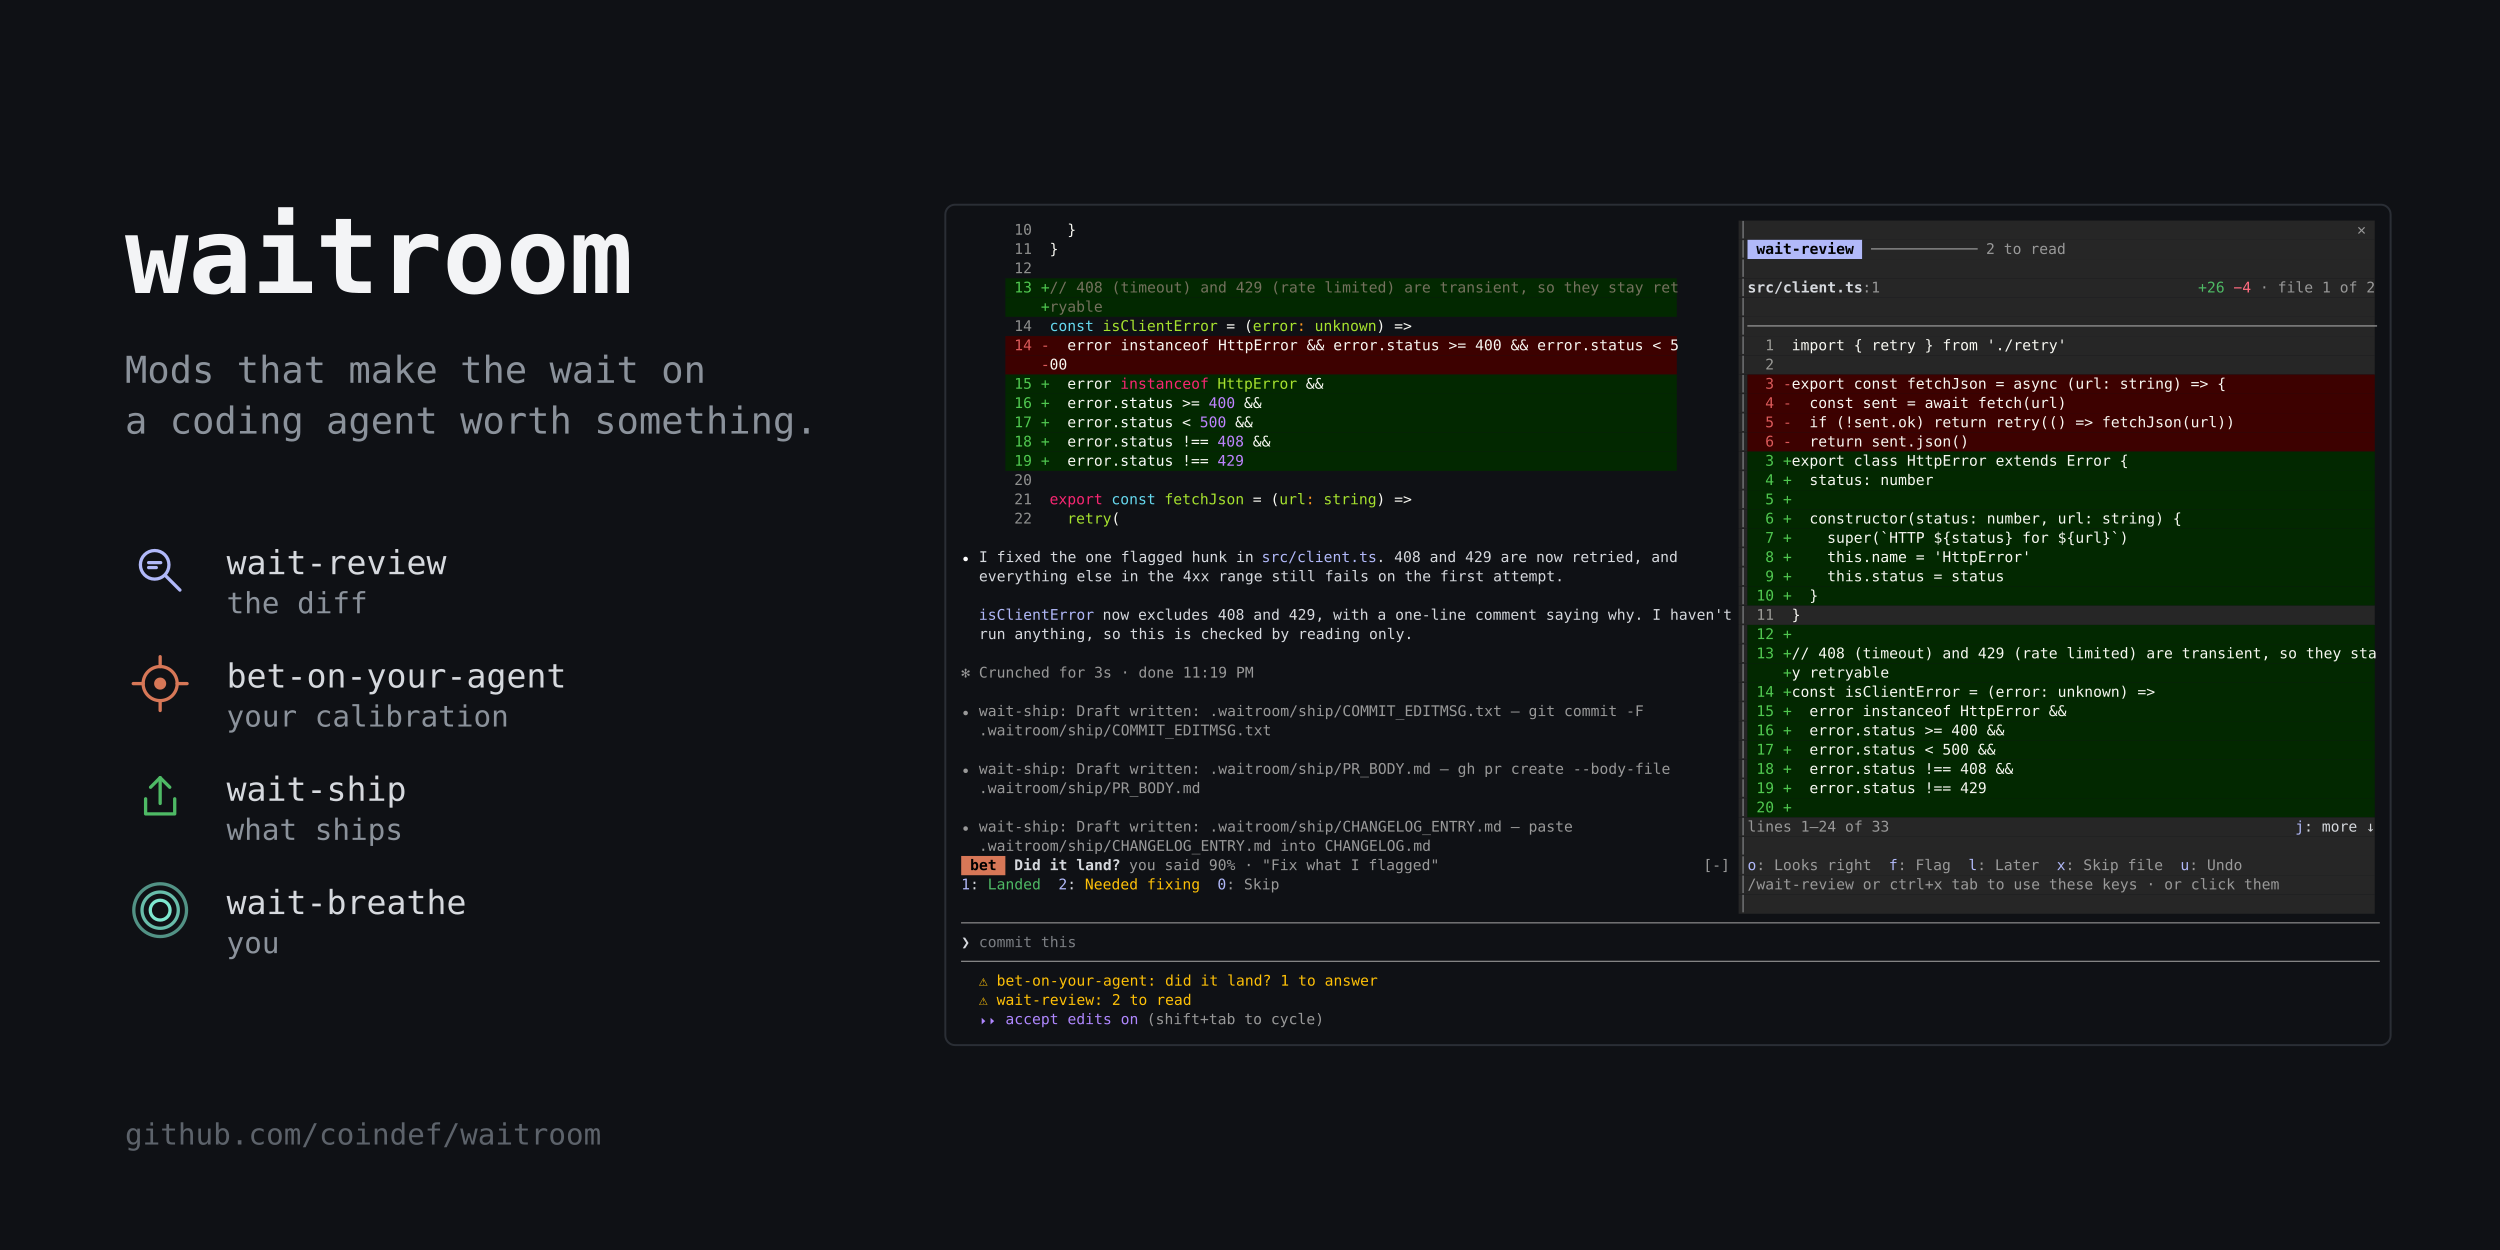
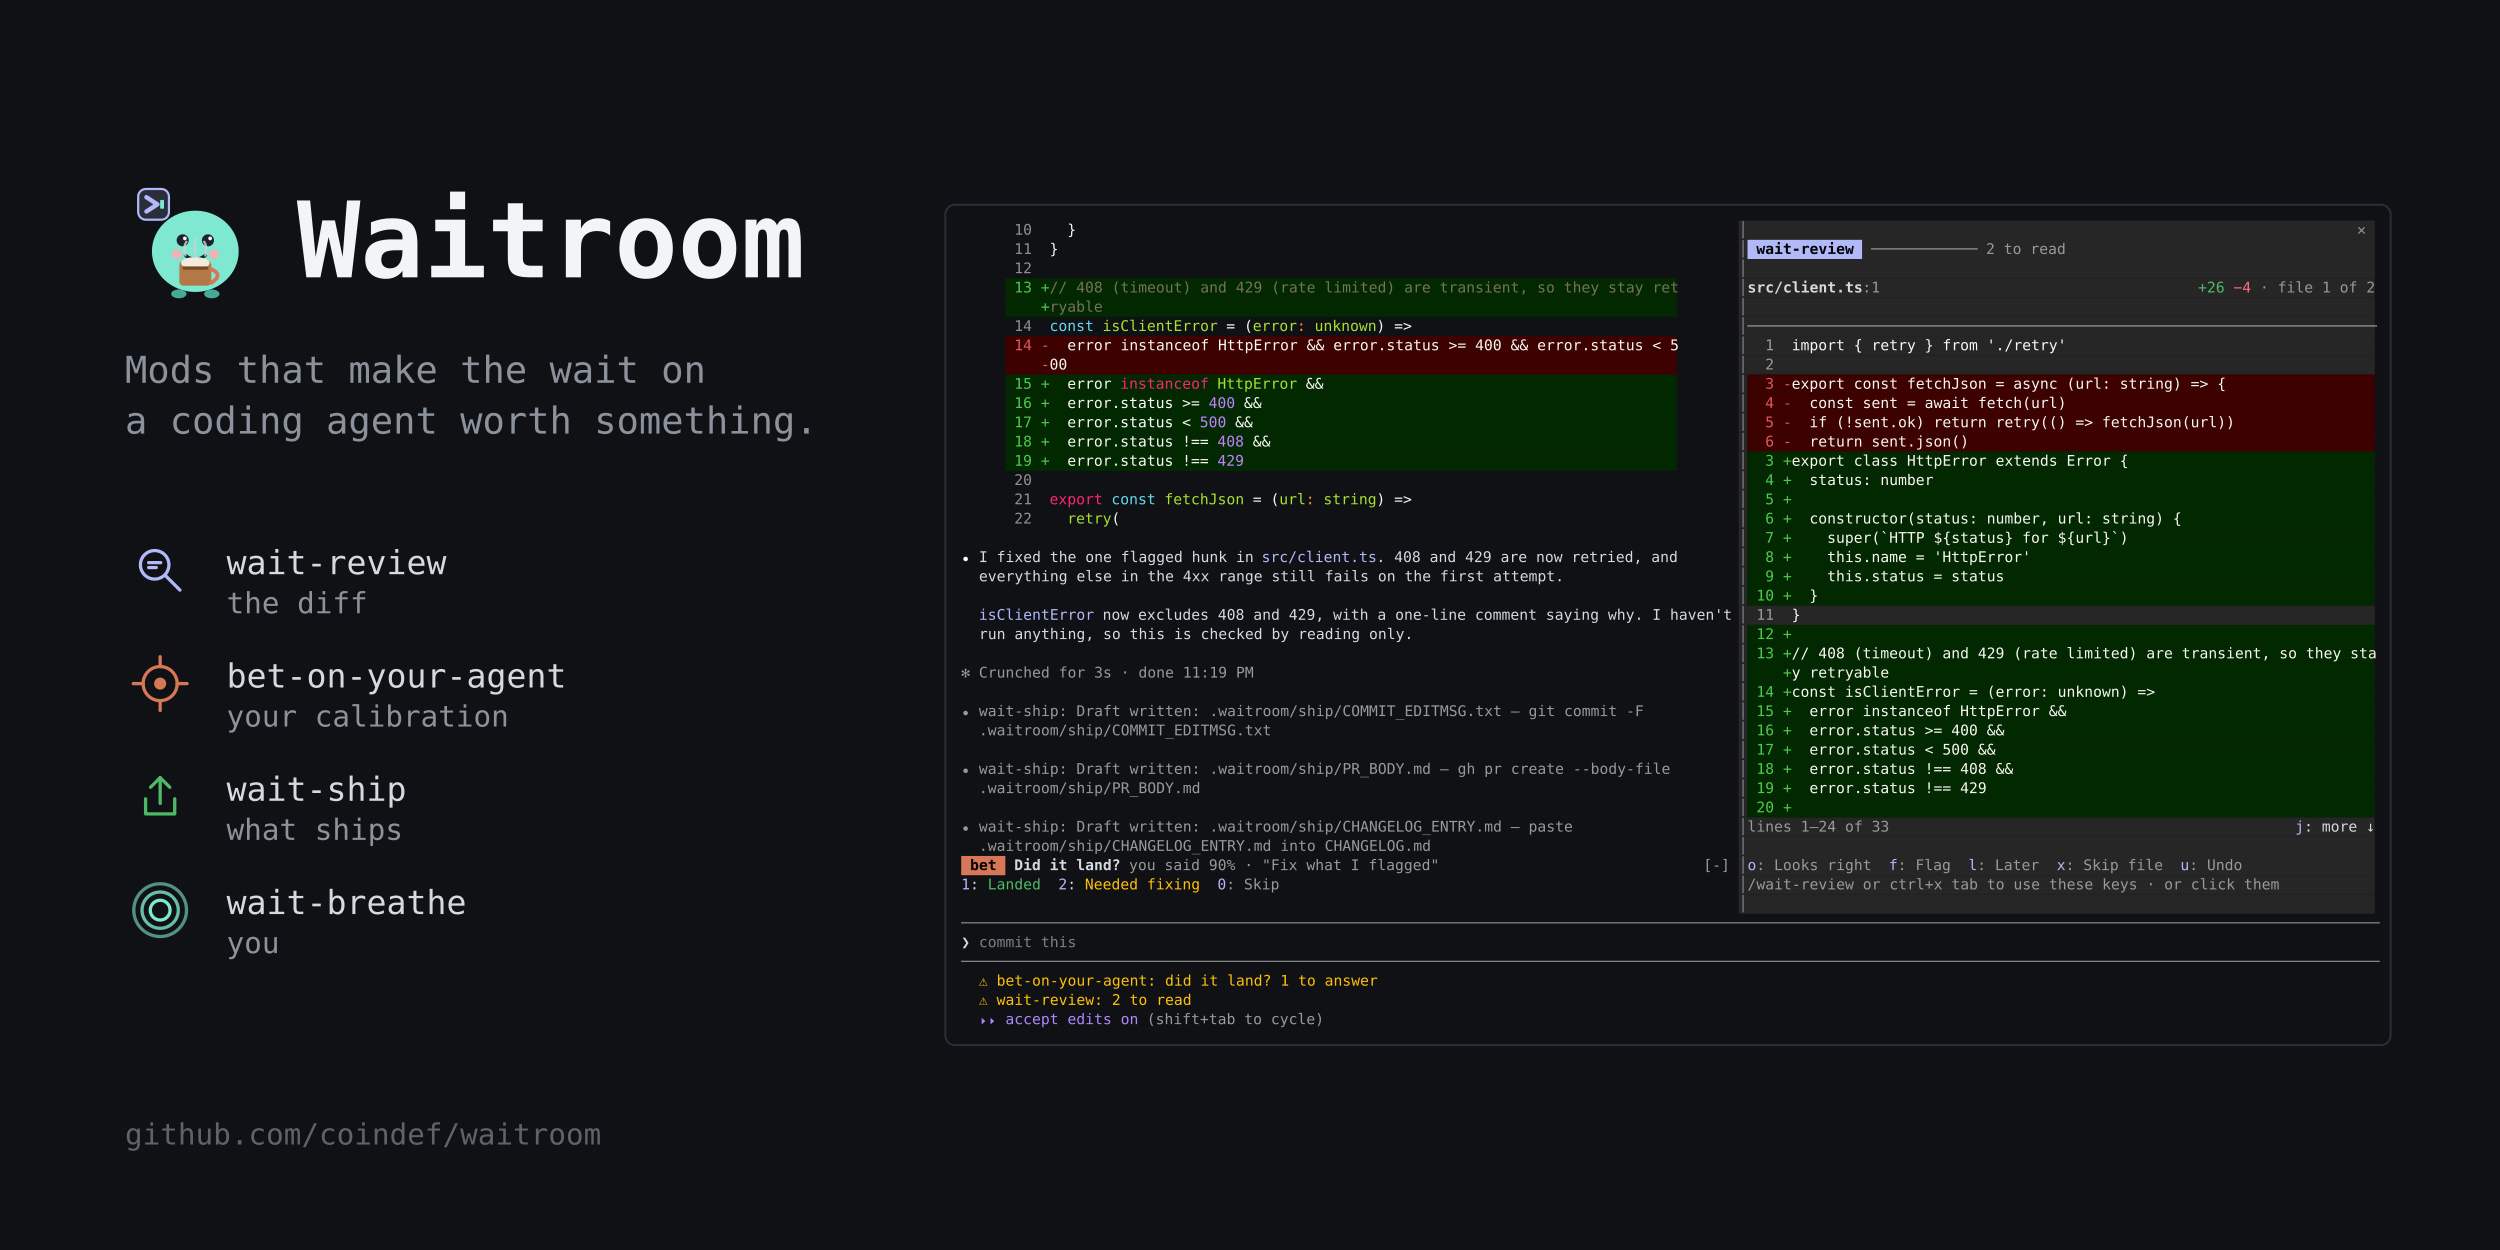
<svg xmlns="http://www.w3.org/2000/svg" width="1280" height="640" viewBox="0 0 1280 640" font-family="ui-monospace,SFMono-Regular,Menlo,Consolas,monospace">
  <defs>
+     <g id="mark">
+       <rect width="512" height="512" rx="96" fill="#0f1115" />
+       <ellipse cx="256" cy="275" rx="158" ry="148" fill="#7ee8d0" />
+       <circle cx="188" cy="285" r="18" fill="#ffaab0" opacity="0.85" />
+       <circle cx="324" cy="285" r="18" fill="#ffaab0" opacity="0.85" />
+       <circle cx="210" cy="235" r="22" fill="#1e222a" />
+       <circle cx="302" cy="235" r="22" fill="#1e222a" />
+       <circle cx="218" cy="228" r="7" fill="#f3f4f6" />
+       <circle cx="310" cy="228" r="7" fill="#f3f4f6" />
+       <path d="M 220 290 Q 256 318 292 290" fill="none" stroke="#1e222a" stroke-width="12" stroke-linecap="round" />
+       <rect x="198" y="310" width="116" height="90" rx="14" fill="#b47846" />
+       <ellipse cx="256" cy="318" rx="52" ry="22" fill="#f3ecdc" />
+       <rect x="210" y="330" width="92" height="12" rx="4" fill="#784b28" />
+       <path d="M 314 340 Q 360 360 314 390" fill="none" stroke="#d77757" stroke-width="14" stroke-linecap="round" />
+       <path d="M 220 290 Q 210 260 224 240" fill="none" stroke="#c8d2d7" stroke-width="8" stroke-linecap="round" opacity="0.85" />
+       <path d="M 256 285 Q 248 250 260 228" fill="none" stroke="#c8d2d7" stroke-width="8" stroke-linecap="round" opacity="0.85" />
+       <path d="M 292 290 Q 302 260 288 240" fill="none" stroke="#c8d2d7" stroke-width="8" stroke-linecap="round" opacity="0.85" />
+       <ellipse cx="196" cy="430" rx="28" ry="16" fill="#46aa96" />
+       <ellipse cx="316" cy="430" rx="28" ry="16" fill="#46aa96" />
+       <rect x="48" y="48" width="112" height="112" rx="28" fill="#2a2e3a" stroke="#b1b9f9" stroke-width="8" />
+       <path d="M 78 78 L 118 104 L 78 130" fill="none" stroke="#b1b9f9" stroke-width="16" stroke-linecap="round" stroke-linejoin="round" />
+       <rect x="128" y="88" width="14" height="32" rx="3" fill="#7ee8d0" />
+     </g>
    <g id="wait-review">
      <g stroke="#b1b9f9" stroke-width="24" stroke-linecap="round" fill="none">
        <circle cx="216" cy="216" r="104" />
        <line x1="294" y1="294" x2="400" y2="400" />
        <line x1="172" y1="200" x2="260" y2="200" />
        <line x1="172" y1="236" x2="228" y2="236" />
      </g>
    </g>
    <g id="bet-on-your-agent">
      <g stroke="#d77757" stroke-width="24" stroke-linecap="round" fill="none">
        <circle cx="256" cy="256" r="124" />
        <line x1="256" y1="60" x2="256" y2="132" />
        <line x1="256" y1="380" x2="256" y2="452" />
        <line x1="60" y1="256" x2="132" y2="256" />
        <line x1="380" y1="256" x2="452" y2="256" />
      </g>
      <circle cx="256" cy="256" r="44" fill="#d77757" />
    </g>
    <g id="wait-ship">
      <g stroke="#4eba65" stroke-width="24" stroke-linecap="round" stroke-linejoin="round" fill="none">
        <path d="M 150 270 L 150 380 L 362 380 L 362 270" />
        <path d="M 256 304 L 256 116" />
        <path d="M 186 186 L 256 116 L 326 186" />
      </g>
    </g>
    <g id="wait-breathe">
      <circle cx="256" cy="256" r="192" fill="none" stroke="#7ee8d0" stroke-width="24" opacity="0.6" />
      <circle cx="256" cy="256" r="132" fill="none" stroke="#7ee8d0" stroke-width="24" opacity="0.8" />
      <circle cx="256" cy="256" r="72" fill="none" stroke="#7ee8d0" stroke-width="24" opacity="1" />
    </g>
  </defs>
  <rect width="1280" height="640" fill="#0f1115" />
-   <text x="64" y="150" font-size="54" font-weight="600" fill="#f3f4f6">waitroom</text>
+   <svg x="64" y="90" width="72" height="72" viewBox="0 0 512 512">
+     <use href="#mark" />
+   </svg>
+   <text x="152" y="142" font-size="54" font-weight="600" fill="#f3f4f6">Waitroom</text>
  <text x="64" y="196" font-size="19" fill="#8b929b">Mods that make the wait on</text>
  <text x="64" y="222" font-size="19" fill="#8b929b">a coding agent worth something.</text>
  <svg x="64" y="274" width="36" height="36" viewBox="0 0 512 512">
    <use href="#wait-review" />
  </svg>
  <text x="116" y="294" font-size="17" fill="#d6d9de">wait-review</text>
  <text x="116" y="314" font-size="15" fill="#8b929b">the diff</text>
  <svg x="64" y="332" width="36" height="36" viewBox="0 0 512 512">
    <use href="#bet-on-your-agent" />
  </svg>
  <text x="116" y="352" font-size="17" fill="#d6d9de">bet-on-your-agent</text>
  <text x="116" y="372" font-size="15" fill="#8b929b">your calibration</text>
  <svg x="64" y="390" width="36" height="36" viewBox="0 0 512 512">
    <use href="#wait-ship" />
  </svg>
  <text x="116" y="410" font-size="17" fill="#d6d9de">wait-ship</text>
  <text x="116" y="430" font-size="15" fill="#8b929b">what ships</text>
  <svg x="64" y="448" width="36" height="36" viewBox="0 0 512 512">
    <use href="#wait-breathe" />
  </svg>
  <text x="116" y="468" font-size="17" fill="#d6d9de">wait-breathe</text>
  <text x="116" y="488" font-size="15" fill="#8b929b">you</text>
  <text x="64" y="586" font-size="15" fill="#5d636b">github.com/coindef/waitroom</text>
  <svg x="484" y="104.8" width="740" height="430.3" viewBox="0 0 1276.0 742.0" font-family="ui-monospace,SFMono-Regular,Menlo,Consolas,monospace" font-size="13">
    <rect width="100%" height="100%" rx="8" fill="#0f1115" />
    <rect x="700.4" y="14" width="561.6" height="17" fill="#262626" />
    <text x="53.0" y="26.5" fill="#8f908f" textLength="31.2" lengthAdjust="spacingAndGlyphs" xml:space="preserve"> 10 </text>
    <text x="84.2" y="26.5" fill="#f8f8f2" textLength="31.2" lengthAdjust="spacingAndGlyphs" xml:space="preserve">   }</text>
    <text x="700.4" y="26.5" fill="#87888b" textLength="7.8" lengthAdjust="spacingAndGlyphs" xml:space="preserve">│</text>
    <text x="1246.4" y="26.5" fill="#999999" textLength="7.8" lengthAdjust="spacingAndGlyphs" xml:space="preserve">✕</text>
    <rect x="700.4" y="31" width="7.8" height="17" fill="#262626" />
    <rect x="708.2" y="31" width="101.4" height="17" fill="#b1b9f9" />
    <rect x="809.6" y="31" width="452.4" height="17" fill="#262626" />
    <text x="53.0" y="43.5" fill="#8f908f" textLength="31.2" lengthAdjust="spacingAndGlyphs" xml:space="preserve"> 11 </text>
    <text x="84.2" y="43.5" fill="#f8f8f2" textLength="15.6" lengthAdjust="spacingAndGlyphs" xml:space="preserve"> }</text>
    <text x="700.4" y="43.5" fill="#87888b" textLength="7.8" lengthAdjust="spacingAndGlyphs" xml:space="preserve">│</text>
    <text x="708.2" y="43.5" fill="#000000" font-weight="700" textLength="101.4" lengthAdjust="spacingAndGlyphs" xml:space="preserve"> wait-review </text>
    <text x="817.4" y="43.5" fill="#999999" textLength="93.6" lengthAdjust="spacingAndGlyphs" xml:space="preserve">────────────</text>
    <text x="918.8" y="43.5" fill="#999999" textLength="70.2" lengthAdjust="spacingAndGlyphs" xml:space="preserve">2 to read</text>
    <rect x="700.4" y="48" width="561.6" height="17" fill="#262626" />
    <text x="53.0" y="60.5" fill="#8f908f" textLength="31.2" lengthAdjust="spacingAndGlyphs" xml:space="preserve"> 12 </text>
    <text x="700.4" y="60.5" fill="#87888b" textLength="7.8" lengthAdjust="spacingAndGlyphs" xml:space="preserve">│</text>
    <rect x="53.0" y="65" width="592.8" height="17" fill="#022800" />
    <rect x="700.4" y="65" width="561.6" height="17" fill="#262626" />
    <text x="53.0" y="77.5" fill="#50c850" textLength="39.0" lengthAdjust="spacingAndGlyphs" xml:space="preserve"> 13 +</text>
    <text x="92.0" y="77.5" fill="#75715e" textLength="553.8" lengthAdjust="spacingAndGlyphs" xml:space="preserve">// 408 (timeout) and 429 (rate limited) are transient, so they stay ret</text>
    <text x="700.4" y="77.5" fill="#87888b" textLength="7.8" lengthAdjust="spacingAndGlyphs" xml:space="preserve">│</text>
    <text x="708.2" y="77.5" fill="#d6d9de" font-weight="700" textLength="101.4" lengthAdjust="spacingAndGlyphs" xml:space="preserve">src/client.ts</text>
    <text x="809.6" y="77.5" fill="#999999" textLength="15.6" lengthAdjust="spacingAndGlyphs" xml:space="preserve">:1</text>
    <text x="1106.0" y="77.5" fill="#4eba65" textLength="23.4" lengthAdjust="spacingAndGlyphs" xml:space="preserve">+26</text>
    <text x="1137.2" y="77.5" fill="#ff6b80" textLength="15.6" lengthAdjust="spacingAndGlyphs" xml:space="preserve">−4</text>
    <text x="1152.8" y="77.5" fill="#999999" textLength="109.2" lengthAdjust="spacingAndGlyphs" xml:space="preserve"> · file 1 of 2</text>
    <rect x="53.0" y="82" width="592.8" height="17" fill="#022800" />
    <rect x="700.4" y="82" width="561.6" height="17" fill="#262626" />
    <text x="53.0" y="94.5" fill="#50c850" textLength="39.0" lengthAdjust="spacingAndGlyphs" xml:space="preserve">    +</text>
    <text x="92.0" y="94.5" fill="#75715e" textLength="46.8" lengthAdjust="spacingAndGlyphs" xml:space="preserve">ryable</text>
    <text x="700.4" y="94.5" fill="#87888b" textLength="7.8" lengthAdjust="spacingAndGlyphs" xml:space="preserve">│</text>
    <rect x="700.4" y="99" width="561.6" height="17" fill="#262626" />
    <text x="53.0" y="111.5" fill="#8f908f" textLength="31.2" lengthAdjust="spacingAndGlyphs" xml:space="preserve"> 14 </text>
    <text x="92.0" y="111.5" fill="#66d9ef" textLength="39.0" lengthAdjust="spacingAndGlyphs" xml:space="preserve">const</text>
    <text x="138.8" y="111.5" fill="#a6e22e" textLength="101.4" lengthAdjust="spacingAndGlyphs" xml:space="preserve">isClientError</text>
    <text x="240.2" y="111.5" fill="#f8f8f2" textLength="31.2" lengthAdjust="spacingAndGlyphs" xml:space="preserve"> = (</text>
    <text x="271.4" y="111.5" fill="#a6e22e" textLength="39.0" lengthAdjust="spacingAndGlyphs" xml:space="preserve">error</text>
    <text x="310.4" y="111.5" fill="#fd971f" textLength="15.6" lengthAdjust="spacingAndGlyphs" xml:space="preserve">: </text>
    <text x="326.0" y="111.5" fill="#a6e22e" textLength="54.6" lengthAdjust="spacingAndGlyphs" xml:space="preserve">unknown</text>
    <text x="380.6" y="111.5" fill="#f8f8f2" textLength="31.2" lengthAdjust="spacingAndGlyphs" xml:space="preserve">) =&gt;</text>
    <text x="700.4" y="111.5" fill="#87888b" textLength="7.8" lengthAdjust="spacingAndGlyphs" xml:space="preserve">│</text>
    <text x="708.2" y="111.5" fill="#999999" textLength="553.8" lengthAdjust="spacingAndGlyphs" xml:space="preserve">───────────────────────────────────────────────────────────────────────</text>
    <rect x="53.0" y="116" width="592.8" height="17" fill="#3d0100" />
    <rect x="700.4" y="116" width="561.6" height="17" fill="#262626" />
    <text x="53.0" y="128.5" fill="#dc5a5a" textLength="39.0" lengthAdjust="spacingAndGlyphs" xml:space="preserve"> 14 -</text>
    <text x="92.0" y="128.5" fill="#f8f8f2" textLength="553.8" lengthAdjust="spacingAndGlyphs" xml:space="preserve">  error instanceof HttpError &amp;&amp; error.status &gt;= 400 &amp;&amp; error.status &lt; 5</text>
    <text x="700.4" y="128.5" fill="#87888b" textLength="7.8" lengthAdjust="spacingAndGlyphs" xml:space="preserve">│</text>
    <text x="708.2" y="128.5" fill="#9a9a96" textLength="31.2" lengthAdjust="spacingAndGlyphs" xml:space="preserve">  1 </text>
    <text x="739.4" y="128.5" fill="#f8f8f2" textLength="249.6" lengthAdjust="spacingAndGlyphs" xml:space="preserve"> import { retry } from './retry'</text>
    <rect x="53.0" y="133" width="592.8" height="17" fill="#3d0100" />
    <rect x="700.4" y="133" width="561.6" height="17" fill="#262626" />
    <text x="53.0" y="145.5" fill="#dc5a5a" textLength="39.0" lengthAdjust="spacingAndGlyphs" xml:space="preserve">    -</text>
    <text x="92.0" y="145.5" fill="#f8f8f2" textLength="553.8" lengthAdjust="spacingAndGlyphs" xml:space="preserve">00                                                                     </text>
    <text x="700.4" y="145.5" fill="#87888b" textLength="7.8" lengthAdjust="spacingAndGlyphs" xml:space="preserve">│</text>
    <text x="708.2" y="145.5" fill="#9a9a96" textLength="31.2" lengthAdjust="spacingAndGlyphs" xml:space="preserve">  2 </text>
    <rect x="53.0" y="150" width="592.8" height="17" fill="#022800" />
    <rect x="700.4" y="150" width="7.8" height="17" fill="#262626" />
    <rect x="708.2" y="150" width="553.8" height="17" fill="#3d0100" />
    <text x="53.0" y="162.5" fill="#50c850" textLength="39.0" lengthAdjust="spacingAndGlyphs" xml:space="preserve"> 15 +</text>
    <text x="92.0" y="162.5" fill="#f8f8f2" textLength="62.4" lengthAdjust="spacingAndGlyphs" xml:space="preserve">  error </text>
    <text x="154.4" y="162.5" fill="#f92672" textLength="78.0" lengthAdjust="spacingAndGlyphs" xml:space="preserve">instanceof</text>
    <text x="240.2" y="162.5" fill="#a6e22e" textLength="70.2" lengthAdjust="spacingAndGlyphs" xml:space="preserve">HttpError</text>
    <text x="310.4" y="162.5" fill="#f8f8f2" textLength="335.4" lengthAdjust="spacingAndGlyphs" xml:space="preserve"> &amp;&amp;                                        </text>
    <text x="700.4" y="162.5" fill="#87888b" textLength="7.8" lengthAdjust="spacingAndGlyphs" xml:space="preserve">│</text>
    <text x="708.2" y="162.5" fill="#dc5a5a" textLength="39.0" lengthAdjust="spacingAndGlyphs" xml:space="preserve">  3 -</text>
    <text x="747.2" y="162.5" fill="#f8f8f2" textLength="514.8" lengthAdjust="spacingAndGlyphs" xml:space="preserve">export const fetchJson = async (url: string) =&gt; {                 </text>
    <rect x="53.0" y="167" width="592.8" height="17" fill="#022800" />
    <rect x="700.4" y="167" width="7.8" height="17" fill="#262626" />
    <rect x="708.2" y="167" width="553.8" height="17" fill="#3d0100" />
    <text x="53.0" y="179.5" fill="#50c850" textLength="39.0" lengthAdjust="spacingAndGlyphs" xml:space="preserve"> 16 +</text>
    <text x="92.0" y="179.5" fill="#f8f8f2" textLength="62.4" lengthAdjust="spacingAndGlyphs" xml:space="preserve">  error.</text>
    <text x="154.4" y="179.5" fill="#ffffff" textLength="46.8" lengthAdjust="spacingAndGlyphs" xml:space="preserve">status</text>
    <text x="201.2" y="179.5" fill="#f8f8f2" textLength="31.2" lengthAdjust="spacingAndGlyphs" xml:space="preserve"> &gt;= </text>
    <text x="232.4" y="179.5" fill="#be84ff" textLength="23.4" lengthAdjust="spacingAndGlyphs" xml:space="preserve">400</text>
    <text x="255.8" y="179.5" fill="#f8f8f2" textLength="390.0" lengthAdjust="spacingAndGlyphs" xml:space="preserve"> &amp;&amp;                                               </text>
    <text x="700.4" y="179.5" fill="#87888b" textLength="7.8" lengthAdjust="spacingAndGlyphs" xml:space="preserve">│</text>
    <text x="708.2" y="179.5" fill="#dc5a5a" textLength="39.0" lengthAdjust="spacingAndGlyphs" xml:space="preserve">  4 -</text>
    <text x="747.2" y="179.5" fill="#f8f8f2" textLength="514.8" lengthAdjust="spacingAndGlyphs" xml:space="preserve">  const sent = await fetch(url)                                   </text>
    <rect x="53.0" y="184" width="592.8" height="17" fill="#022800" />
    <rect x="700.4" y="184" width="7.8" height="17" fill="#262626" />
    <rect x="708.2" y="184" width="553.8" height="17" fill="#3d0100" />
    <text x="53.0" y="196.5" fill="#50c850" textLength="39.0" lengthAdjust="spacingAndGlyphs" xml:space="preserve"> 17 +</text>
    <text x="92.0" y="196.5" fill="#f8f8f2" textLength="62.4" lengthAdjust="spacingAndGlyphs" xml:space="preserve">  error.</text>
    <text x="154.4" y="196.5" fill="#ffffff" textLength="46.8" lengthAdjust="spacingAndGlyphs" xml:space="preserve">status</text>
    <text x="201.2" y="196.5" fill="#f8f8f2" textLength="23.4" lengthAdjust="spacingAndGlyphs" xml:space="preserve"> &lt; </text>
    <text x="224.6" y="196.5" fill="#be84ff" textLength="23.4" lengthAdjust="spacingAndGlyphs" xml:space="preserve">500</text>
    <text x="248.0" y="196.5" fill="#f8f8f2" textLength="397.8" lengthAdjust="spacingAndGlyphs" xml:space="preserve"> &amp;&amp;                                                </text>
    <text x="700.4" y="196.5" fill="#87888b" textLength="7.8" lengthAdjust="spacingAndGlyphs" xml:space="preserve">│</text>
    <text x="708.2" y="196.5" fill="#dc5a5a" textLength="39.0" lengthAdjust="spacingAndGlyphs" xml:space="preserve">  5 -</text>
    <text x="747.2" y="196.5" fill="#f8f8f2" textLength="514.8" lengthAdjust="spacingAndGlyphs" xml:space="preserve">  if (!sent.ok) return retry(() =&gt; fetchJson(url))                </text>
    <rect x="53.0" y="201" width="592.8" height="17" fill="#022800" />
    <rect x="700.4" y="201" width="7.8" height="17" fill="#262626" />
    <rect x="708.2" y="201" width="553.8" height="17" fill="#3d0100" />
    <text x="53.0" y="213.5" fill="#50c850" textLength="39.0" lengthAdjust="spacingAndGlyphs" xml:space="preserve"> 18 +</text>
    <text x="92.0" y="213.5" fill="#f8f8f2" textLength="62.4" lengthAdjust="spacingAndGlyphs" xml:space="preserve">  error.</text>
    <text x="154.4" y="213.5" fill="#ffffff" textLength="46.8" lengthAdjust="spacingAndGlyphs" xml:space="preserve">status</text>
    <text x="201.2" y="213.5" fill="#f8f8f2" textLength="39.0" lengthAdjust="spacingAndGlyphs" xml:space="preserve"> !== </text>
    <text x="240.2" y="213.5" fill="#be84ff" textLength="23.4" lengthAdjust="spacingAndGlyphs" xml:space="preserve">408</text>
    <text x="263.6" y="213.5" fill="#f8f8f2" textLength="382.2" lengthAdjust="spacingAndGlyphs" xml:space="preserve"> &amp;&amp;                                              </text>
    <text x="700.4" y="213.5" fill="#87888b" textLength="7.8" lengthAdjust="spacingAndGlyphs" xml:space="preserve">│</text>
    <text x="708.2" y="213.5" fill="#dc5a5a" textLength="39.0" lengthAdjust="spacingAndGlyphs" xml:space="preserve">  6 -</text>
    <text x="747.2" y="213.5" fill="#f8f8f2" textLength="514.8" lengthAdjust="spacingAndGlyphs" xml:space="preserve">  return sent.json()                                              </text>
    <rect x="53.0" y="218" width="592.8" height="17" fill="#022800" />
    <rect x="700.4" y="218" width="7.8" height="17" fill="#262626" />
    <rect x="708.2" y="218" width="553.8" height="17" fill="#022800" />
    <text x="53.0" y="230.5" fill="#50c850" textLength="39.0" lengthAdjust="spacingAndGlyphs" xml:space="preserve"> 19 +</text>
    <text x="92.0" y="230.5" fill="#f8f8f2" textLength="62.4" lengthAdjust="spacingAndGlyphs" xml:space="preserve">  error.</text>
    <text x="154.4" y="230.5" fill="#ffffff" textLength="46.8" lengthAdjust="spacingAndGlyphs" xml:space="preserve">status</text>
    <text x="201.2" y="230.5" fill="#f8f8f2" textLength="39.0" lengthAdjust="spacingAndGlyphs" xml:space="preserve"> !== </text>
    <text x="240.2" y="230.5" fill="#be84ff" textLength="23.4" lengthAdjust="spacingAndGlyphs" xml:space="preserve">429</text>
    <text x="700.4" y="230.5" fill="#87888b" textLength="7.8" lengthAdjust="spacingAndGlyphs" xml:space="preserve">│</text>
    <text x="708.2" y="230.5" fill="#50c850" textLength="39.0" lengthAdjust="spacingAndGlyphs" xml:space="preserve">  3 +</text>
    <text x="747.2" y="230.5" fill="#f8f8f2" textLength="514.8" lengthAdjust="spacingAndGlyphs" xml:space="preserve">export class HttpError extends Error {                            </text>
    <rect x="700.4" y="235" width="7.8" height="17" fill="#262626" />
    <rect x="708.2" y="235" width="553.8" height="17" fill="#022800" />
    <text x="53.0" y="247.5" fill="#8f908f" textLength="31.2" lengthAdjust="spacingAndGlyphs" xml:space="preserve"> 20 </text>
    <text x="700.4" y="247.5" fill="#87888b" textLength="7.8" lengthAdjust="spacingAndGlyphs" xml:space="preserve">│</text>
    <text x="708.2" y="247.5" fill="#50c850" textLength="39.0" lengthAdjust="spacingAndGlyphs" xml:space="preserve">  4 +</text>
    <text x="747.2" y="247.5" fill="#f8f8f2" textLength="514.8" lengthAdjust="spacingAndGlyphs" xml:space="preserve">  status: number                                                  </text>
    <rect x="700.4" y="252" width="7.8" height="17" fill="#262626" />
    <rect x="708.2" y="252" width="553.8" height="17" fill="#022800" />
    <text x="53.0" y="264.5" fill="#8f908f" textLength="31.2" lengthAdjust="spacingAndGlyphs" xml:space="preserve"> 21 </text>
    <text x="92.0" y="264.5" fill="#f92672" textLength="46.8" lengthAdjust="spacingAndGlyphs" xml:space="preserve">export</text>
    <text x="146.6" y="264.5" fill="#66d9ef" textLength="39.0" lengthAdjust="spacingAndGlyphs" xml:space="preserve">const</text>
    <text x="193.4" y="264.5" fill="#a6e22e" textLength="70.2" lengthAdjust="spacingAndGlyphs" xml:space="preserve">fetchJson</text>
    <text x="263.6" y="264.5" fill="#f8f8f2" textLength="31.2" lengthAdjust="spacingAndGlyphs" xml:space="preserve"> = (</text>
    <text x="294.8" y="264.5" fill="#a6e22e" textLength="23.4" lengthAdjust="spacingAndGlyphs" xml:space="preserve">url</text>
    <text x="318.2" y="264.5" fill="#fd971f" textLength="15.6" lengthAdjust="spacingAndGlyphs" xml:space="preserve">: </text>
    <text x="333.8" y="264.5" fill="#a6e22e" textLength="46.8" lengthAdjust="spacingAndGlyphs" xml:space="preserve">string</text>
    <text x="380.6" y="264.5" fill="#f8f8f2" textLength="31.2" lengthAdjust="spacingAndGlyphs" xml:space="preserve">) =&gt;</text>
    <text x="700.4" y="264.5" fill="#87888b" textLength="7.8" lengthAdjust="spacingAndGlyphs" xml:space="preserve">│</text>
    <text x="708.2" y="264.5" fill="#50c850" textLength="39.0" lengthAdjust="spacingAndGlyphs" xml:space="preserve">  5 +</text>
    <rect x="700.4" y="269" width="7.8" height="17" fill="#262626" />
    <rect x="708.2" y="269" width="553.8" height="17" fill="#022800" />
    <text x="53.0" y="281.5" fill="#8f908f" textLength="31.2" lengthAdjust="spacingAndGlyphs" xml:space="preserve"> 22 </text>
    <text x="107.6" y="281.5" fill="#a6e22e" textLength="39.0" lengthAdjust="spacingAndGlyphs" xml:space="preserve">retry</text>
    <text x="146.6" y="281.5" fill="#f8f8f2" textLength="7.8" lengthAdjust="spacingAndGlyphs" xml:space="preserve">(</text>
    <text x="700.4" y="281.5" fill="#87888b" textLength="7.8" lengthAdjust="spacingAndGlyphs" xml:space="preserve">│</text>
    <text x="708.2" y="281.5" fill="#50c850" textLength="39.0" lengthAdjust="spacingAndGlyphs" xml:space="preserve">  6 +</text>
    <text x="747.2" y="281.5" fill="#f8f8f2" textLength="514.8" lengthAdjust="spacingAndGlyphs" xml:space="preserve">  constructor(status: number, url: string) {                      </text>
    <rect x="700.4" y="286" width="7.8" height="17" fill="#262626" />
    <rect x="708.2" y="286" width="553.8" height="17" fill="#022800" />
    <text x="700.4" y="298.5" fill="#87888b" textLength="7.8" lengthAdjust="spacingAndGlyphs" xml:space="preserve">│</text>
    <text x="708.2" y="298.5" fill="#50c850" textLength="39.0" lengthAdjust="spacingAndGlyphs" xml:space="preserve">  7 +</text>
    <text x="747.2" y="298.5" fill="#f8f8f2" textLength="514.8" lengthAdjust="spacingAndGlyphs" xml:space="preserve">    super(`HTTP ${status} for ${url}`)                            </text>
    <rect x="700.4" y="303" width="7.8" height="17" fill="#262626" />
    <rect x="708.2" y="303" width="553.8" height="17" fill="#022800" />
    <text x="14.0" y="315.5" fill="#ffffff" textLength="7.8" lengthAdjust="spacingAndGlyphs" xml:space="preserve">⏺</text>
    <text x="21.8" y="315.5" fill="#d6d9de" textLength="257.4" lengthAdjust="spacingAndGlyphs" xml:space="preserve"> I fixed the one flagged hunk in </text>
    <text x="279.2" y="315.5" fill="#b1b9f9" textLength="101.4" lengthAdjust="spacingAndGlyphs" xml:space="preserve">src/client.ts</text>
    <text x="380.6" y="315.5" fill="#d6d9de" textLength="319.8" lengthAdjust="spacingAndGlyphs" xml:space="preserve">. 408 and 429 are now retried, and       </text>
    <text x="700.4" y="315.5" fill="#87888b" textLength="7.8" lengthAdjust="spacingAndGlyphs" xml:space="preserve">│</text>
    <text x="708.2" y="315.5" fill="#50c850" textLength="39.0" lengthAdjust="spacingAndGlyphs" xml:space="preserve">  8 +</text>
    <text x="747.2" y="315.5" fill="#f8f8f2" textLength="514.8" lengthAdjust="spacingAndGlyphs" xml:space="preserve">    this.name = 'HttpError'                                       </text>
    <rect x="700.4" y="320" width="7.8" height="17" fill="#262626" />
    <rect x="708.2" y="320" width="553.8" height="17" fill="#022800" />
    <text x="14.0" y="332.5" fill="#d6d9de" textLength="686.4" lengthAdjust="spacingAndGlyphs" xml:space="preserve">  everything else in the 4xx range still fails on the first attempt.                    </text>
    <text x="700.4" y="332.5" fill="#87888b" textLength="7.8" lengthAdjust="spacingAndGlyphs" xml:space="preserve">│</text>
    <text x="708.2" y="332.5" fill="#50c850" textLength="39.0" lengthAdjust="spacingAndGlyphs" xml:space="preserve">  9 +</text>
    <text x="747.2" y="332.5" fill="#f8f8f2" textLength="514.8" lengthAdjust="spacingAndGlyphs" xml:space="preserve">    this.status = status                                          </text>
    <rect x="700.4" y="337" width="7.8" height="17" fill="#262626" />
    <rect x="708.2" y="337" width="553.8" height="17" fill="#022800" />
    <text x="700.4" y="349.5" fill="#87888b" textLength="7.8" lengthAdjust="spacingAndGlyphs" xml:space="preserve">│</text>
    <text x="708.2" y="349.5" fill="#50c850" textLength="39.0" lengthAdjust="spacingAndGlyphs" xml:space="preserve"> 10 +</text>
    <text x="747.2" y="349.5" fill="#f8f8f2" textLength="514.8" lengthAdjust="spacingAndGlyphs" xml:space="preserve">  }                                                               </text>
    <rect x="700.4" y="354" width="561.6" height="17" fill="#262626" />
    <text x="29.6" y="366.5" fill="#b1b9f9" textLength="101.4" lengthAdjust="spacingAndGlyphs" xml:space="preserve">isClientError</text>
    <text x="131.0" y="366.5" fill="#d6d9de" textLength="569.4" lengthAdjust="spacingAndGlyphs" xml:space="preserve"> now excludes 408 and 429, with a one-line comment saying why. I haven't </text>
    <text x="700.4" y="366.5" fill="#87888b" textLength="7.8" lengthAdjust="spacingAndGlyphs" xml:space="preserve">│</text>
    <text x="708.2" y="366.5" fill="#9a9a96" textLength="31.2" lengthAdjust="spacingAndGlyphs" xml:space="preserve"> 11 </text>
    <text x="739.4" y="366.5" fill="#f8f8f2" textLength="15.6" lengthAdjust="spacingAndGlyphs" xml:space="preserve"> }</text>
    <rect x="700.4" y="371" width="7.8" height="17" fill="#262626" />
    <rect x="708.2" y="371" width="553.8" height="17" fill="#022800" />
    <text x="14.0" y="383.5" fill="#d6d9de" textLength="686.4" lengthAdjust="spacingAndGlyphs" xml:space="preserve">  run anything, so this is checked by reading only.                                     </text>
    <text x="700.4" y="383.5" fill="#87888b" textLength="7.8" lengthAdjust="spacingAndGlyphs" xml:space="preserve">│</text>
    <text x="708.2" y="383.5" fill="#50c850" textLength="39.0" lengthAdjust="spacingAndGlyphs" xml:space="preserve"> 12 +</text>
    <rect x="700.4" y="388" width="7.8" height="17" fill="#262626" />
    <rect x="708.2" y="388" width="553.8" height="17" fill="#022800" />
    <text x="700.4" y="400.5" fill="#87888b" textLength="7.8" lengthAdjust="spacingAndGlyphs" xml:space="preserve">│</text>
    <text x="708.2" y="400.5" fill="#50c850" textLength="39.0" lengthAdjust="spacingAndGlyphs" xml:space="preserve"> 13 +</text>
    <text x="747.2" y="400.5" fill="#f8f8f2" textLength="514.8" lengthAdjust="spacingAndGlyphs" xml:space="preserve">// 408 (timeout) and 429 (rate limited) are transient, so they sta</text>
    <rect x="700.4" y="405" width="7.8" height="17" fill="#262626" />
    <rect x="708.2" y="405" width="553.8" height="17" fill="#022800" />
    <text x="14.0" y="417.5" fill="#999999" textLength="7.8" lengthAdjust="spacingAndGlyphs" xml:space="preserve">✻</text>
    <text x="29.6" y="417.5" fill="#999999" textLength="241.8" lengthAdjust="spacingAndGlyphs" xml:space="preserve">Crunched for 3s · done 11:19 PM</text>
    <text x="700.4" y="417.5" fill="#87888b" textLength="7.8" lengthAdjust="spacingAndGlyphs" xml:space="preserve">│</text>
    <text x="708.2" y="417.5" fill="#50c850" textLength="39.0" lengthAdjust="spacingAndGlyphs" xml:space="preserve">    +</text>
    <text x="747.2" y="417.5" fill="#f8f8f2" textLength="514.8" lengthAdjust="spacingAndGlyphs" xml:space="preserve">y retryable                                                       </text>
    <rect x="700.4" y="422" width="7.8" height="17" fill="#262626" />
    <rect x="708.2" y="422" width="553.8" height="17" fill="#022800" />
    <text x="700.4" y="434.5" fill="#87888b" textLength="7.8" lengthAdjust="spacingAndGlyphs" xml:space="preserve">│</text>
    <text x="708.2" y="434.5" fill="#50c850" textLength="39.0" lengthAdjust="spacingAndGlyphs" xml:space="preserve"> 14 +</text>
    <text x="747.2" y="434.5" fill="#f8f8f2" textLength="514.8" lengthAdjust="spacingAndGlyphs" xml:space="preserve">const isClientError = (error: unknown) =&gt;                         </text>
    <rect x="700.4" y="439" width="7.8" height="17" fill="#262626" />
    <rect x="708.2" y="439" width="553.8" height="17" fill="#022800" />
    <text x="14.0" y="451.5" fill="#999999" textLength="7.8" lengthAdjust="spacingAndGlyphs" xml:space="preserve">⏺</text>
    <text x="29.6" y="451.5" fill="#999999" textLength="592.8" lengthAdjust="spacingAndGlyphs" xml:space="preserve">wait-ship: Draft written: .waitroom/ship/COMMIT_EDITMSG.txt — git commit -F </text>
    <text x="700.4" y="451.5" fill="#87888b" textLength="7.8" lengthAdjust="spacingAndGlyphs" xml:space="preserve">│</text>
    <text x="708.2" y="451.5" fill="#50c850" textLength="39.0" lengthAdjust="spacingAndGlyphs" xml:space="preserve"> 15 +</text>
    <text x="747.2" y="451.5" fill="#f8f8f2" textLength="514.8" lengthAdjust="spacingAndGlyphs" xml:space="preserve">  error instanceof HttpError &amp;&amp;                                   </text>
    <rect x="700.4" y="456" width="7.8" height="17" fill="#262626" />
    <rect x="708.2" y="456" width="553.8" height="17" fill="#022800" />
    <text x="29.6" y="468.5" fill="#999999" textLength="257.4" lengthAdjust="spacingAndGlyphs" xml:space="preserve">.waitroom/ship/COMMIT_EDITMSG.txt</text>
    <text x="700.4" y="468.5" fill="#87888b" textLength="7.8" lengthAdjust="spacingAndGlyphs" xml:space="preserve">│</text>
    <text x="708.2" y="468.5" fill="#50c850" textLength="39.0" lengthAdjust="spacingAndGlyphs" xml:space="preserve"> 16 +</text>
    <text x="747.2" y="468.5" fill="#f8f8f2" textLength="514.8" lengthAdjust="spacingAndGlyphs" xml:space="preserve">  error.status &gt;= 400 &amp;&amp;                                          </text>
    <rect x="700.4" y="473" width="7.8" height="17" fill="#262626" />
    <rect x="708.2" y="473" width="553.8" height="17" fill="#022800" />
    <text x="700.4" y="485.5" fill="#87888b" textLength="7.8" lengthAdjust="spacingAndGlyphs" xml:space="preserve">│</text>
    <text x="708.2" y="485.5" fill="#50c850" textLength="39.0" lengthAdjust="spacingAndGlyphs" xml:space="preserve"> 17 +</text>
    <text x="747.2" y="485.5" fill="#f8f8f2" textLength="514.8" lengthAdjust="spacingAndGlyphs" xml:space="preserve">  error.status &lt; 500 &amp;&amp;                                           </text>
    <rect x="700.4" y="490" width="7.8" height="17" fill="#262626" />
    <rect x="708.2" y="490" width="553.8" height="17" fill="#022800" />
    <text x="14.0" y="502.5" fill="#999999" textLength="7.8" lengthAdjust="spacingAndGlyphs" xml:space="preserve">⏺</text>
    <text x="29.6" y="502.5" fill="#999999" textLength="608.4" lengthAdjust="spacingAndGlyphs" xml:space="preserve">wait-ship: Draft written: .waitroom/ship/PR_BODY.md — gh pr create --body-file</text>
    <text x="700.4" y="502.5" fill="#87888b" textLength="7.8" lengthAdjust="spacingAndGlyphs" xml:space="preserve">│</text>
    <text x="708.2" y="502.5" fill="#50c850" textLength="39.0" lengthAdjust="spacingAndGlyphs" xml:space="preserve"> 18 +</text>
    <text x="747.2" y="502.5" fill="#f8f8f2" textLength="514.8" lengthAdjust="spacingAndGlyphs" xml:space="preserve">  error.status !== 408 &amp;&amp;                                         </text>
    <rect x="700.4" y="507" width="7.8" height="17" fill="#262626" />
    <rect x="708.2" y="507" width="553.8" height="17" fill="#022800" />
    <text x="29.6" y="519.5" fill="#999999" textLength="195.0" lengthAdjust="spacingAndGlyphs" xml:space="preserve">.waitroom/ship/PR_BODY.md</text>
    <text x="700.4" y="519.5" fill="#87888b" textLength="7.8" lengthAdjust="spacingAndGlyphs" xml:space="preserve">│</text>
    <text x="708.2" y="519.5" fill="#50c850" textLength="39.0" lengthAdjust="spacingAndGlyphs" xml:space="preserve"> 19 +</text>
    <text x="747.2" y="519.5" fill="#f8f8f2" textLength="514.8" lengthAdjust="spacingAndGlyphs" xml:space="preserve">  error.status !== 429                                            </text>
    <rect x="700.4" y="524" width="7.8" height="17" fill="#262626" />
    <rect x="708.2" y="524" width="553.8" height="17" fill="#022800" />
    <text x="700.4" y="536.5" fill="#87888b" textLength="7.8" lengthAdjust="spacingAndGlyphs" xml:space="preserve">│</text>
    <text x="708.2" y="536.5" fill="#50c850" textLength="39.0" lengthAdjust="spacingAndGlyphs" xml:space="preserve"> 20 +</text>
    <rect x="700.4" y="541" width="561.6" height="17" fill="#262626" />
    <text x="14.0" y="553.5" fill="#999999" textLength="7.8" lengthAdjust="spacingAndGlyphs" xml:space="preserve">⏺</text>
    <text x="29.6" y="553.5" fill="#999999" textLength="530.4" lengthAdjust="spacingAndGlyphs" xml:space="preserve">wait-ship: Draft written: .waitroom/ship/CHANGELOG_ENTRY.md — paste </text>
    <text x="700.4" y="553.5" fill="#87888b" textLength="7.8" lengthAdjust="spacingAndGlyphs" xml:space="preserve">│</text>
    <text x="708.2" y="553.5" fill="#999999" textLength="124.8" lengthAdjust="spacingAndGlyphs" xml:space="preserve">lines 1–24 of 33</text>
    <text x="1191.8" y="553.5" fill="#b1b9f9" textLength="7.8" lengthAdjust="spacingAndGlyphs" xml:space="preserve">j</text>
    <text x="1199.6" y="553.5" fill="#d6d9de" textLength="62.4" lengthAdjust="spacingAndGlyphs" xml:space="preserve">: more ↓</text>
    <rect x="700.4" y="558" width="561.6" height="17" fill="#262626" />
    <text x="29.6" y="570.5" fill="#999999" textLength="397.8" lengthAdjust="spacingAndGlyphs" xml:space="preserve">.waitroom/ship/CHANGELOG_ENTRY.md into CHANGELOG.md</text>
    <text x="700.4" y="570.5" fill="#87888b" textLength="7.8" lengthAdjust="spacingAndGlyphs" xml:space="preserve">│</text>
    <rect x="14.0" y="575" width="39.0" height="17" fill="#d77757" />
    <rect x="700.4" y="575" width="561.6" height="17" fill="#262626" />
    <text x="14.0" y="587.5" fill="#000000" font-weight="700" textLength="39.0" lengthAdjust="spacingAndGlyphs" xml:space="preserve"> bet </text>
    <text x="60.8" y="587.5" fill="#d6d9de" font-weight="700" textLength="93.6" lengthAdjust="spacingAndGlyphs" xml:space="preserve">Did it land?</text>
    <text x="162.2" y="587.5" fill="#999999" textLength="273.0" lengthAdjust="spacingAndGlyphs" xml:space="preserve">you said 90% · "Fix what I flagged"</text>
    <text x="669.2" y="587.5" fill="#999999" textLength="23.4" lengthAdjust="spacingAndGlyphs" xml:space="preserve">[-]</text>
    <text x="700.4" y="587.5" fill="#87888b" textLength="7.8" lengthAdjust="spacingAndGlyphs" xml:space="preserve">│</text>
    <text x="708.2" y="587.5" fill="#b1b9f9" textLength="7.8" lengthAdjust="spacingAndGlyphs" xml:space="preserve">o</text>
    <text x="716.0" y="587.5" fill="#999999" textLength="101.4" lengthAdjust="spacingAndGlyphs" xml:space="preserve">: Looks right</text>
    <text x="833.0" y="587.5" fill="#b1b9f9" textLength="7.8" lengthAdjust="spacingAndGlyphs" xml:space="preserve">f</text>
    <text x="840.8" y="587.5" fill="#999999" textLength="46.8" lengthAdjust="spacingAndGlyphs" xml:space="preserve">: Flag</text>
    <text x="903.2" y="587.5" fill="#b1b9f9" textLength="7.8" lengthAdjust="spacingAndGlyphs" xml:space="preserve">l</text>
    <text x="911.0" y="587.5" fill="#999999" textLength="54.6" lengthAdjust="spacingAndGlyphs" xml:space="preserve">: Later</text>
    <text x="981.2" y="587.5" fill="#b1b9f9" textLength="7.8" lengthAdjust="spacingAndGlyphs" xml:space="preserve">x</text>
    <text x="989.0" y="587.5" fill="#999999" textLength="85.8" lengthAdjust="spacingAndGlyphs" xml:space="preserve">: Skip file</text>
    <text x="1090.4" y="587.5" fill="#b1b9f9" textLength="7.8" lengthAdjust="spacingAndGlyphs" xml:space="preserve">u</text>
    <text x="1098.2" y="587.5" fill="#999999" textLength="46.8" lengthAdjust="spacingAndGlyphs" xml:space="preserve">: Undo</text>
    <rect x="700.4" y="592" width="561.6" height="17" fill="#262626" />
    <text x="14.0" y="604.5" fill="#b1b9f9" textLength="7.8" lengthAdjust="spacingAndGlyphs" xml:space="preserve">1</text>
    <text x="21.8" y="604.5" fill="#d6d9de" textLength="15.6" lengthAdjust="spacingAndGlyphs" xml:space="preserve">: </text>
    <text x="37.4" y="604.5" fill="#4eba65" textLength="46.8" lengthAdjust="spacingAndGlyphs" xml:space="preserve">Landed</text>
    <text x="99.8" y="604.5" fill="#b1b9f9" textLength="7.8" lengthAdjust="spacingAndGlyphs" xml:space="preserve">2</text>
    <text x="107.6" y="604.5" fill="#d6d9de" textLength="15.6" lengthAdjust="spacingAndGlyphs" xml:space="preserve">: </text>
    <text x="123.2" y="604.5" fill="#ffc107" textLength="101.4" lengthAdjust="spacingAndGlyphs" xml:space="preserve">Needed fixing</text>
    <text x="240.2" y="604.5" fill="#b1b9f9" textLength="7.8" lengthAdjust="spacingAndGlyphs" xml:space="preserve">0</text>
    <text x="248.0" y="604.5" fill="#999999" textLength="46.8" lengthAdjust="spacingAndGlyphs" xml:space="preserve">: Skip</text>
    <text x="700.4" y="604.5" fill="#87888b" textLength="7.8" lengthAdjust="spacingAndGlyphs" xml:space="preserve">│</text>
    <text x="708.2" y="604.5" fill="#999999" textLength="468.0" lengthAdjust="spacingAndGlyphs" xml:space="preserve">/wait-review or ctrl+x tab to use these keys · or click them</text>
    <rect x="700.4" y="609" width="561.6" height="17" fill="#262626" />
    <text x="700.4" y="621.5" fill="#87888b" textLength="7.8" lengthAdjust="spacingAndGlyphs" xml:space="preserve">│</text>
    <text x="14.0" y="638.5" fill="#888888" textLength="1248.0" lengthAdjust="spacingAndGlyphs" xml:space="preserve">────────────────────────────────────────────────────────────────────────────────────────────────────────────────────────────────────────────────────────────────</text>
    <text x="14.0" y="655.5" fill="#d6d9de" textLength="15.6" lengthAdjust="spacingAndGlyphs" xml:space="preserve">❯ </text>
    <text x="29.6" y="655.5" fill="#7c7f84" textLength="85.8" lengthAdjust="spacingAndGlyphs" xml:space="preserve">commit this</text>
    <text x="14.0" y="672.5" fill="#888888" textLength="1248.0" lengthAdjust="spacingAndGlyphs" xml:space="preserve">────────────────────────────────────────────────────────────────────────────────────────────────────────────────────────────────────────────────────────────────</text>
    <text x="29.6" y="689.5" fill="#ffc107" textLength="351.0" lengthAdjust="spacingAndGlyphs" xml:space="preserve">⚠ bet-on-your-agent: did it land? 1 to answer</text>
    <text x="29.6" y="706.5" fill="#ffc107" textLength="187.2" lengthAdjust="spacingAndGlyphs" xml:space="preserve">⚠ wait-review: 2 to read</text>
    <text x="29.6" y="723.5" fill="#af87ff" textLength="140.4" lengthAdjust="spacingAndGlyphs" xml:space="preserve">⏵⏵ accept edits on</text>
    <text x="170.0" y="723.5" fill="#999999" textLength="163.8" lengthAdjust="spacingAndGlyphs" xml:space="preserve"> (shift+tab to cycle)</text>
  </svg>
  <rect x="484" y="104.8" width="740" height="430.3" rx="5" fill="none" stroke="#2a2e35" />
</svg>
